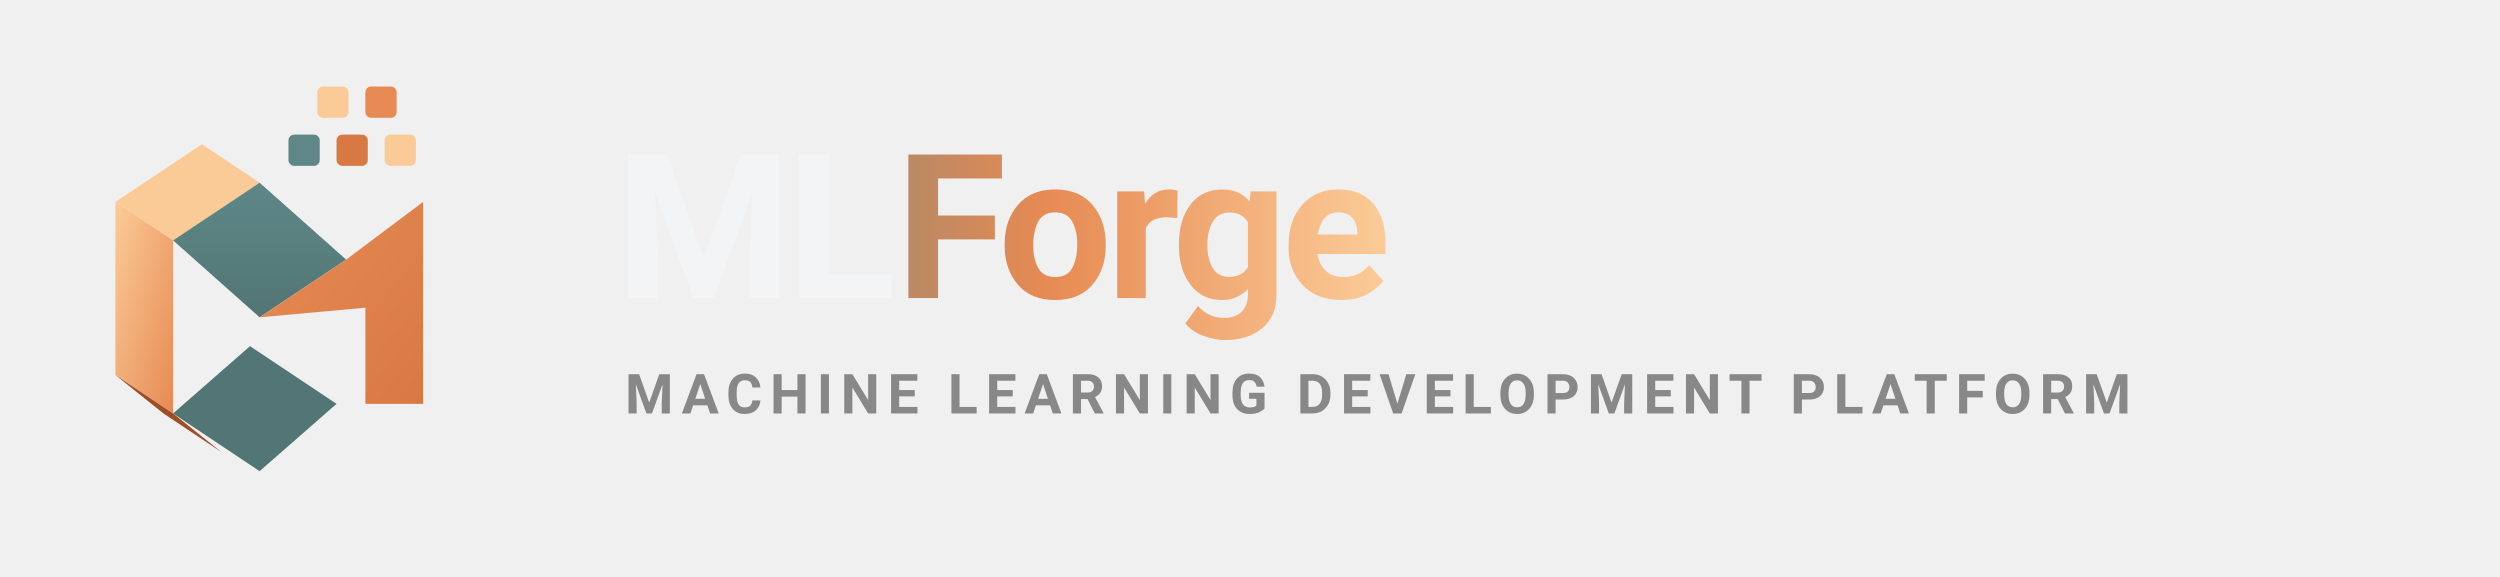
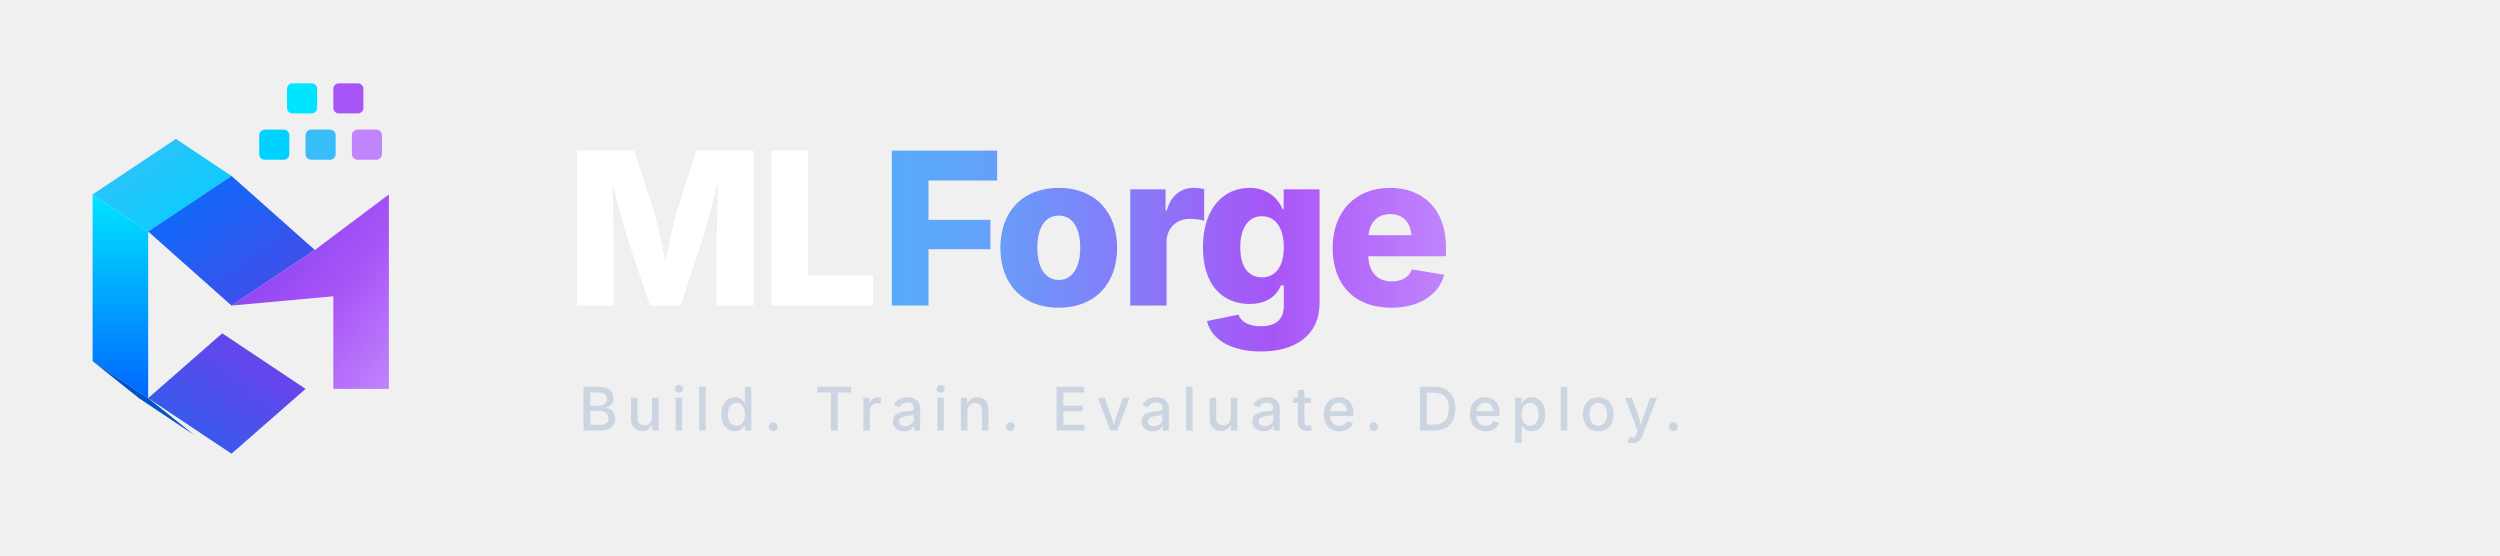
- <svg xmlns="http://www.w3.org/2000/svg" viewBox="0 0 520 120" width="520" height="120">
+ <svg xmlns="http://www.w3.org/2000/svg" viewBox="0 0 540 120" width="540" height="120">
  <defs>
-     <linearGradient id="gradPillarLeft" x1="0%" y1="0%" x2="100%" y2="100%">
-       <stop offset="0%" stop-color="#fbcb97" />
-       <stop offset="100%" stop-color="#e78a53" />
+     <linearGradient id="gradLeftTop" x1="0%" y1="0%" x2="100%" y2="100%">
+       <stop offset="0%" stop-color="#38bdf8" />
+       <stop offset="100%" stop-color="#00d2ff" />
    </linearGradient>
-     <linearGradient id="gradCrucible" x1="0%" y1="0%" x2="0%" y2="100%">
-       <stop offset="0%" stop-color="#5f8787" />
-       <stop offset="100%" stop-color="#527575" />
+     <linearGradient id="gradLeftPillar" x1="0%" y1="0%" x2="0%" y2="100%">
+       <stop offset="0%" stop-color="#00e5ff" />
+       <stop offset="100%" stop-color="#0066ff" />
    </linearGradient>
-     <linearGradient id="gradPillarRight" x1="0%" y1="0%" x2="100%" y2="100%">
-       <stop offset="0%" stop-color="#e78a53" />
-       <stop offset="100%" stop-color="#d87943" />
+     <linearGradient id="gradCenterRibbon" x1="0%" y1="0%" x2="100%" y2="100%">
+       <stop offset="0%" stop-color="#0072ff" />
+       <stop offset="100%" stop-color="#4f46e5" />
+     </linearGradient>
+     <linearGradient id="gradBottomFold" x1="0%" y1="100%" x2="100%" y2="0%">
+       <stop offset="0%" stop-color="#2563eb" />
+       <stop offset="100%" stop-color="#7c3aed" />
+     </linearGradient>
+     <linearGradient id="gradRightPillar" x1="0%" y1="0%" x2="100%" y2="100%">
+       <stop offset="0%" stop-color="#7c3aed" />
+       <stop offset="60%" stop-color="#a855f7" />
+       <stop offset="100%" stop-color="#c084fc" />
    </linearGradient>
    <linearGradient id="gradWordForge" x1="0%" y1="0%" x2="100%" y2="0%">
-       <stop offset="0%" stop-color="#5f8787" />
-       <stop offset="55%" stop-color="#e78a53" />
-       <stop offset="100%" stop-color="#fbcb97" />
+       <stop offset="0%" stop-color="#38bdf8" />
+       <stop offset="45%" stop-color="#60a5fa" />
+       <stop offset="80%" stop-color="#a855f7" />
+       <stop offset="100%" stop-color="#c084fc" />
+     </linearGradient>
+     <linearGradient id="gradDarkLeft" x1="0%" y1="0%" x2="0%" y2="100%">
+       <stop offset="0%" stop-color="#0284c7" />
+       <stop offset="100%" stop-color="#0369a1" />
    </linearGradient>
  </defs>
-   <g transform="translate(10, 10)">
-     <path d="M 14,32 L 32,20 L 44,28 L 26,40 Z" fill="#fbcb97" />
-     <path d="M 14,32 L 26,40 L 26,76 L 14,68 Z" fill="url(#gradPillarLeft)" />
-     <path d="M 26,40 L 44,28 L 62,44 L 44,56 Z" fill="url(#gradCrucible)" />
-     <path d="M 26,76 L 44,88 L 60,74 L 42,62 Z" fill="#527575" />
-     <path d="M 62,44 L 78,32 L 78,74 L 66,74 L 66,54 L 44,56 Z" fill="url(#gradPillarRight)" />
-     <path d="M 14,68 L 26,76 L 36,84 L 24,76 Z" fill="#9e4e24" />
-     <rect x="56" y="8" width="6.5" height="6.5" rx="1.2" fill="#fbcb97" />
-     <rect x="66" y="8" width="6.5" height="6.5" rx="1.2" fill="#e78a53" />
-     <rect x="50" y="18" width="6.5" height="6.5" rx="1.2" fill="#5f8787" />
-     <rect x="60" y="18" width="6.5" height="6.5" rx="1.2" fill="#d87943" />
-     <rect x="70" y="18" width="6.5" height="6.5" rx="1.2" fill="#fbcb97" />
+   <g transform="translate(6, 10)">
+     <path d="M 14,32 L 32,20 L 44,28 L 26,40 Z" fill="url(#gradLeftTop)" />
+     <path d="M 14,32 L 26,40 L 26,76 L 14,68 Z" fill="url(#gradLeftPillar)" />
+     <path d="M 26,40 L 44,28 L 62,44 L 44,56 Z" fill="url(#gradCenterRibbon)" />
+     <path d="M 26,76 L 44,88 L 60,74 L 42,62 Z" fill="url(#gradBottomFold)" />
+     <path d="M 62,44 L 78,32 L 78,74 L 66,74 L 66,54 L 44,56 Z" fill="url(#gradRightPillar)" />
+     <path d="M 14,68 L 26,76 L 36,84 L 24,76 Z" fill="#0052cc" />
+     <rect x="56" y="8" width="6.5" height="6.5" rx="1.2" fill="#00e5ff" />
+     <rect x="66" y="8" width="6.5" height="6.5" rx="1.2" fill="#a855f7" />
+     <rect x="50" y="18" width="6.5" height="6.5" rx="1.2" fill="#00d2ff" />
+     <rect x="60" y="18" width="6.5" height="6.5" rx="1.2" fill="#38bdf8" />
+     <rect x="70" y="18" width="6.5" height="6.5" rx="1.2" fill="#c084fc" />
  </g>
-   <text x="128" y="62" font-family="'Geist Sans', -apple-system, BlinkMacSystemFont, 'Segoe UI', Roboto, sans-serif" font-weight="700" font-size="42" fill="#f3f4f6" letter-spacing="-0.03em">ML<tspan fill="url(#gradWordForge)">Forge</tspan>
+   <text x="122" y="66" font-family="'Inter', -apple-system, BlinkMacSystemFont, 'Segoe UI', Roboto, sans-serif" font-weight="800" font-size="46" fill="#ffffff" letter-spacing="-0.03em">ML<tspan fill="url(#gradWordForge)">Forge</tspan>
  </text>
-   <text x="130" y="86" font-family="'Geist Sans', -apple-system, BlinkMacSystemFont, 'Segoe UI', Roboto, sans-serif" font-weight="600" font-size="11.5" fill="#888888" letter-spacing="0.14em">MACHINE LEARNING DEVELOPMENT PLATFORM</text>
+   <text x="125" y="93" font-family="'Inter', -apple-system, BlinkMacSystemFont, 'Segoe UI', Roboto, sans-serif" font-weight="500" font-size="13" fill="#cbd5e1" letter-spacing="0.14em">Build. Train. Evaluate. Deploy.</text>
</svg>
